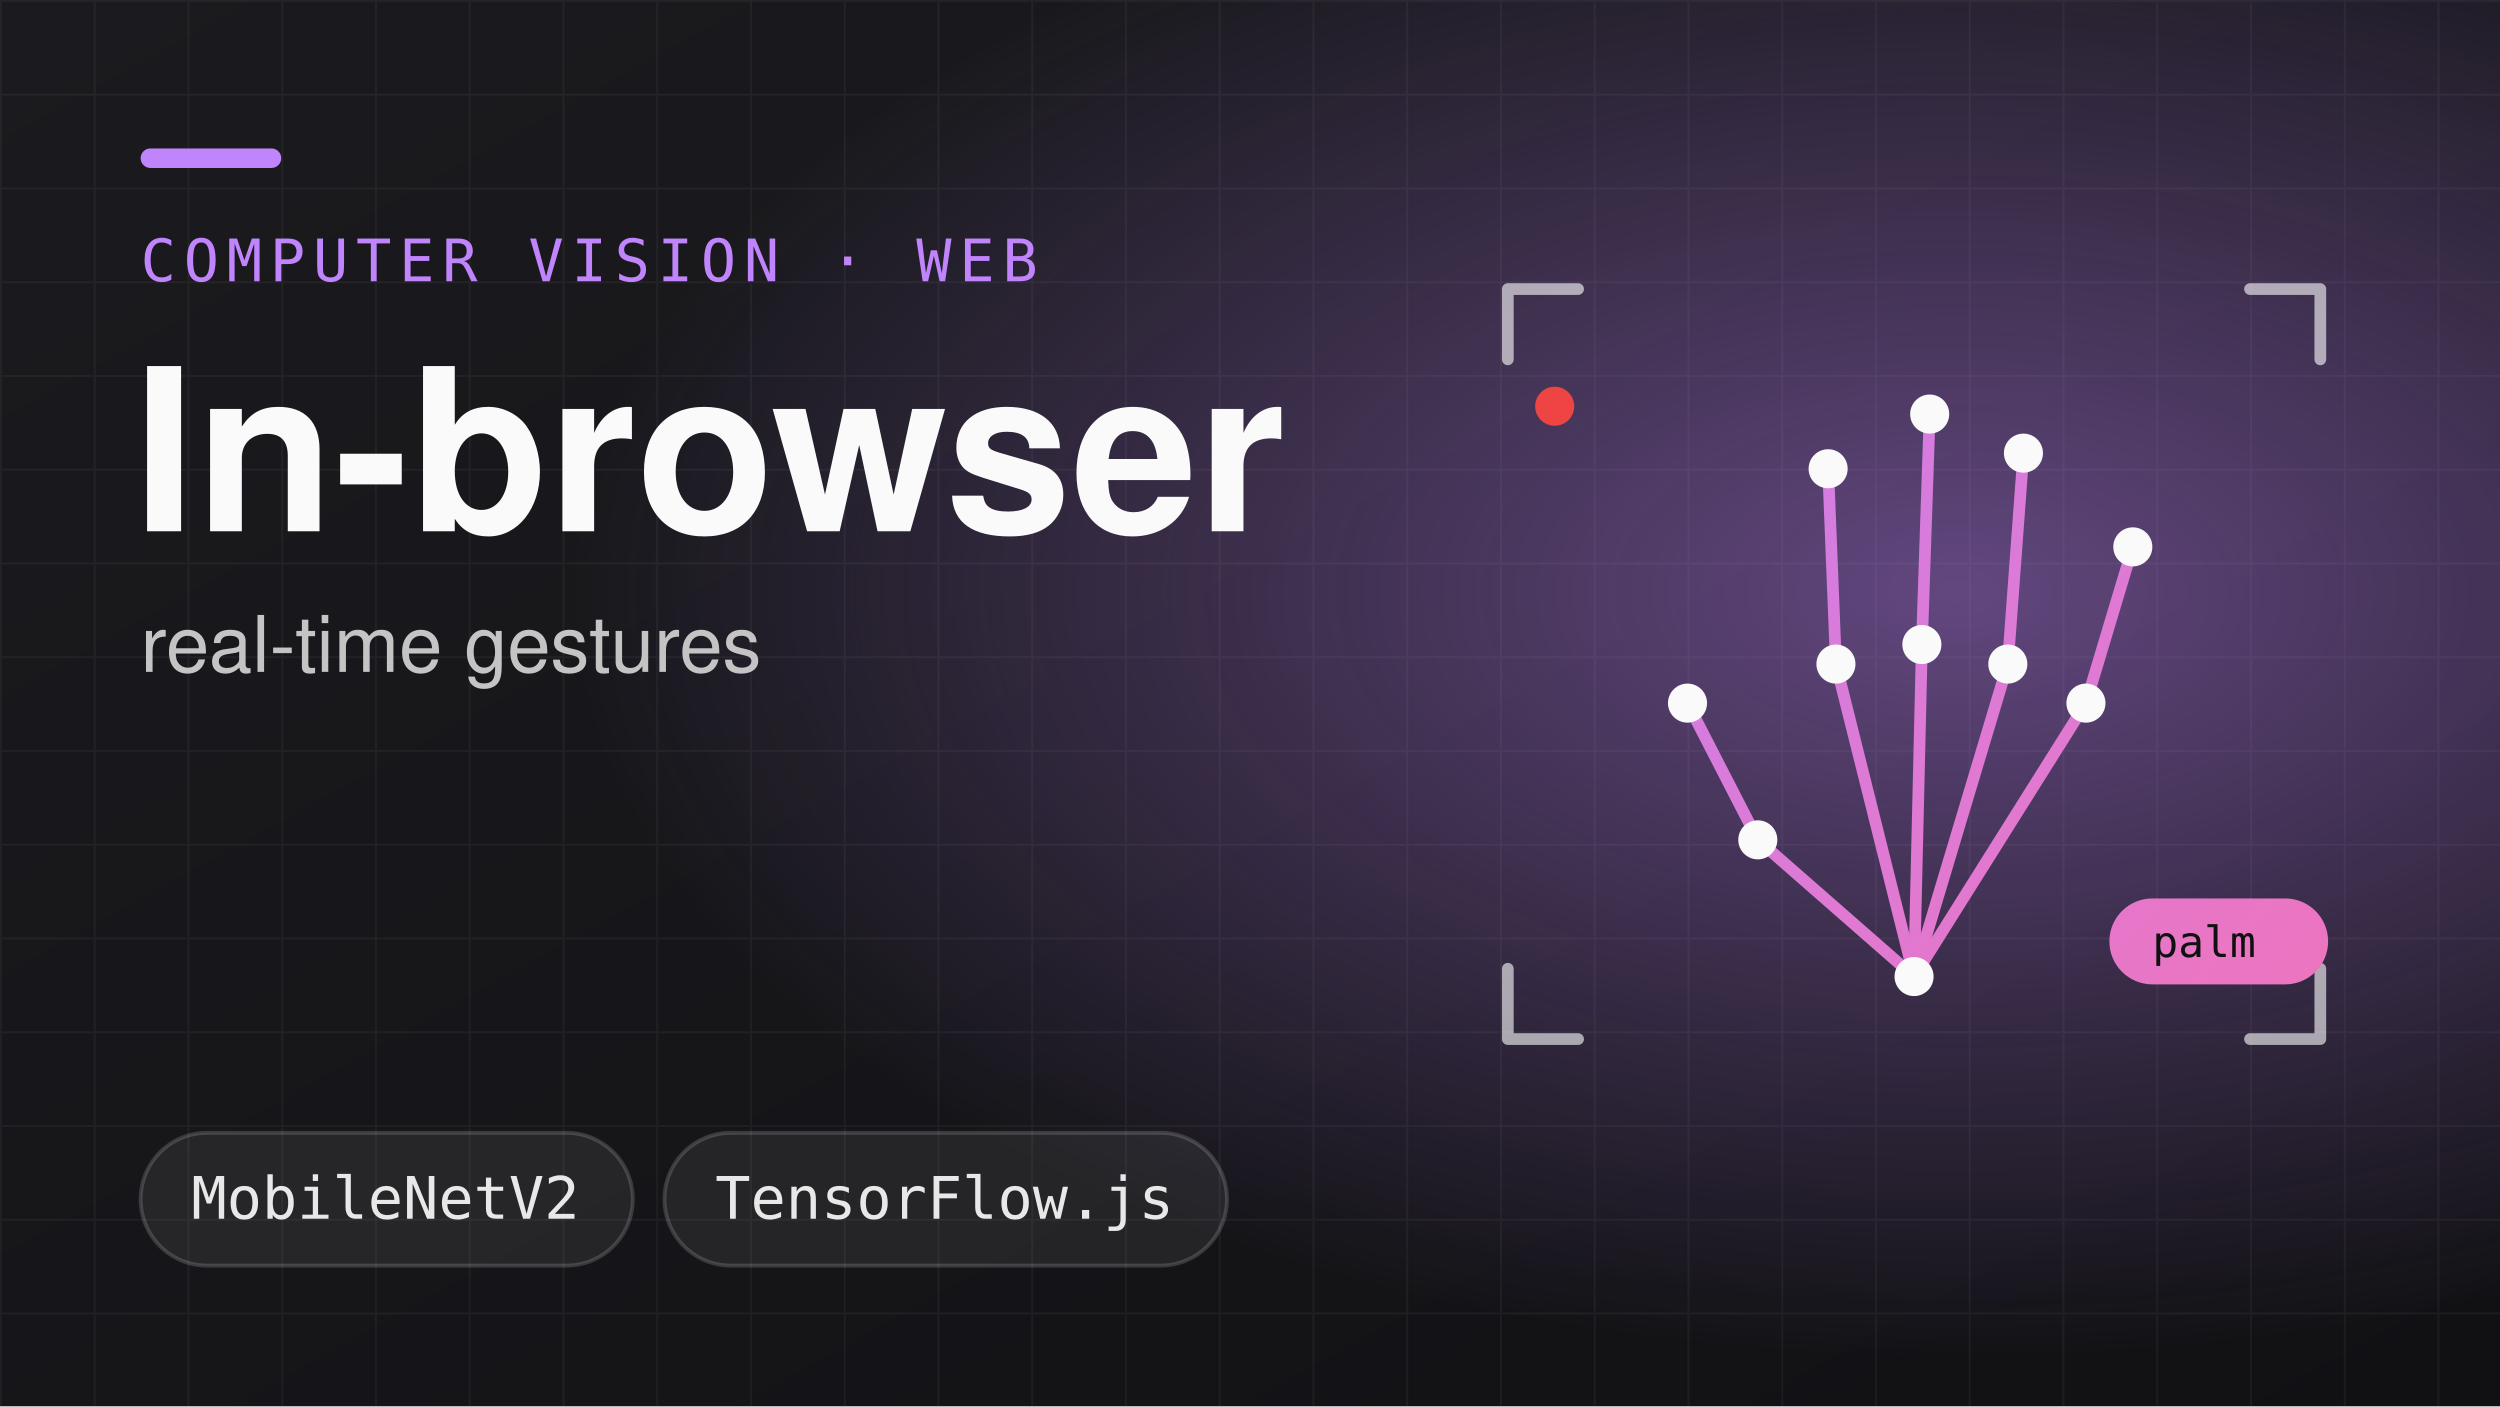
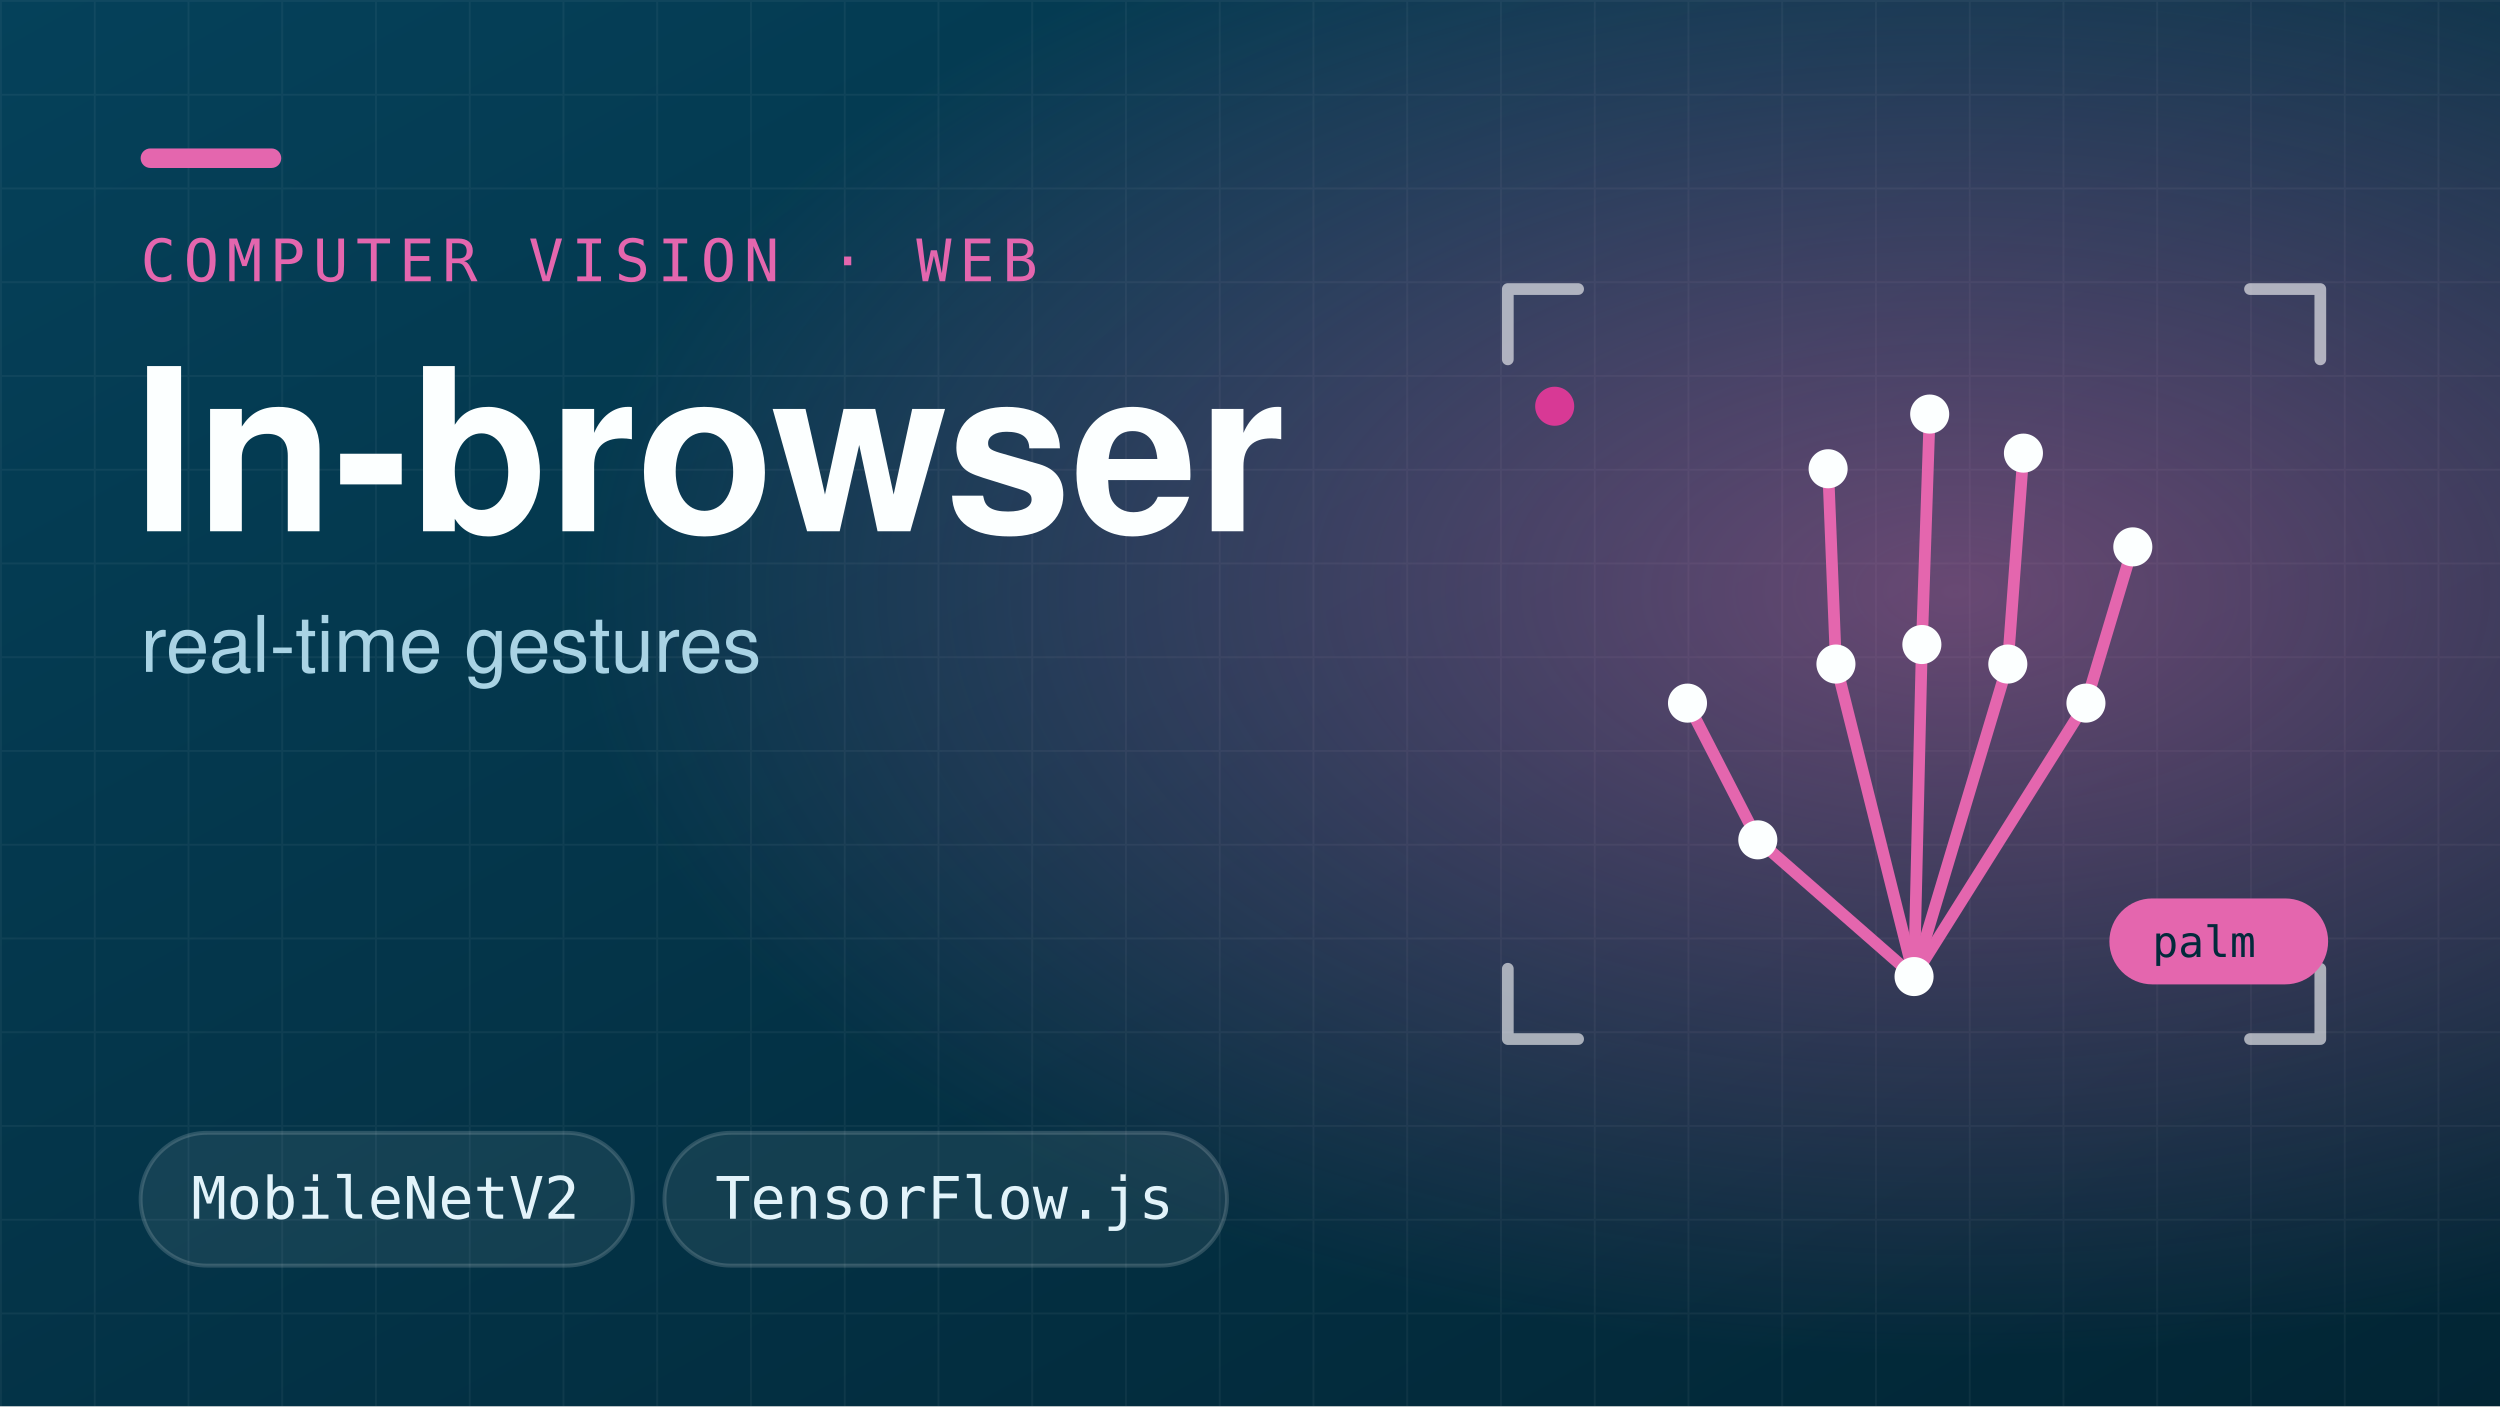
<svg xmlns="http://www.w3.org/2000/svg" viewBox="0 0 640 360" width="640" height="360">
  <defs>
    <linearGradient id="bg" x1="0" y1="0" x2="1" y2="1">
-       <stop offset="0" stop-color="#1b1b1f" />
-       <stop offset="1" stop-color="#111114" />
+       <stop offset="0" stop-color="#05415A" />
+       <stop offset="1" stop-color="#022534" />
    </linearGradient>
    <radialGradient id="glow" cx="0.78" cy="0.42" r="0.55">
-       <stop offset="0" stop-color="#c084fc" stop-opacity="0.45" />
-       <stop offset="1" stop-color="#c084fc" stop-opacity="0" />
+       <stop offset="0" stop-color="#E466AE" stop-opacity="0.45" />
+       <stop offset="1" stop-color="#E466AE" stop-opacity="0" />
    </radialGradient>
    <linearGradient id="acc" gradientUnits="userSpaceOnUse" x1="340" y1="40" x2="620" y2="300">
-       <stop offset="0" stop-color="#c084fc" />
-       <stop offset="1" stop-color="#f472b6" />
+       <stop offset="0" stop-color="#E466AE" />
+       <stop offset="1" stop-color="#E466AE" />
    </linearGradient>
    <pattern id="grid" width="24" height="24" patternUnits="userSpaceOnUse">
      <path d="M24 0H0V24" fill="none" stroke="#fff" stroke-opacity="0.045" />
    </pattern>
  </defs>
  <rect width="640" height="360" fill="url(#bg)" />
  <rect width="640" height="360" fill="url(#grid)" />
  <rect width="640" height="360" fill="url(#glow)" />
-   <rect x="36" y="38" width="36" height="5" rx="2.5" fill="#c084fc" />
-   <text x="36" y="72" font-family="'SF Mono',Menlo,Consolas,monospace" font-size="15" letter-spacing="2" fill="#c084fc">COMPUTER VISION · WEB</text>
-   <text x="34" y="136" font-family="'Poppins','Segoe UI',Helvetica,Arial,sans-serif" font-size="58" font-weight="700" fill="#fafafa">In-browser</text>
-   <text x="36" y="172" font-family="'Poppins','Segoe UI',Helvetica,Arial,sans-serif" font-size="20" fill="#c4c4c4">real-time gestures</text>
+   <rect x="36" y="38" width="36" height="5" rx="2.5" fill="#E466AE" />
+   <text x="36" y="72" font-family="'SF Mono',Menlo,Consolas,monospace" font-size="15" letter-spacing="2" fill="#E466AE">COMPUTER VISION · WEB</text>
+   <text x="34" y="136" font-family="'Poppins','Segoe UI',Helvetica,Arial,sans-serif" font-size="58" font-weight="700" fill="#FCFFFF">In-browser</text>
+   <text x="36" y="172" font-family="'Poppins','Segoe UI',Helvetica,Arial,sans-serif" font-size="20" fill="#A9D3E4">real-time gestures</text>
  <g fill="none" stroke-linecap="round" stroke-linejoin="round">
    <path d="M386 92v-18h18M576 74h18v18M386 248v18h18M576 266h18v-18" stroke="#fff" stroke-opacity="0.6" stroke-width="3" />
    <line x1="490" y1="250" x2="450" y2="215" stroke="url(#acc)" stroke-width="3" />
    <line x1="450" y1="215" x2="432" y2="180" stroke="url(#acc)" stroke-width="3" />
    <line x1="490" y1="250" x2="470" y2="170" stroke="url(#acc)" stroke-width="3" />
    <line x1="470" y1="170" x2="468" y2="120" stroke="url(#acc)" stroke-width="3" />
    <line x1="490" y1="250" x2="492" y2="165" stroke="url(#acc)" stroke-width="3" />
    <line x1="492" y1="165" x2="494" y2="106" stroke="url(#acc)" stroke-width="3" />
    <line x1="490" y1="250" x2="514" y2="170" stroke="url(#acc)" stroke-width="3" />
    <line x1="514" y1="170" x2="518" y2="116" stroke="url(#acc)" stroke-width="3" />
    <line x1="490" y1="250" x2="534" y2="180" stroke="url(#acc)" stroke-width="3" />
    <line x1="534" y1="180" x2="546" y2="140" stroke="url(#acc)" stroke-width="3" />
-     <circle cx="490" cy="250" r="5" fill="#fafafa" stroke="none" />
-     <circle cx="450" cy="215" r="5" fill="#fafafa" stroke="none" />
-     <circle cx="432" cy="180" r="5" fill="#fafafa" stroke="none" />
-     <circle cx="470" cy="170" r="5" fill="#fafafa" stroke="none" />
-     <circle cx="468" cy="120" r="5" fill="#fafafa" stroke="none" />
-     <circle cx="492" cy="165" r="5" fill="#fafafa" stroke="none" />
-     <circle cx="494" cy="106" r="5" fill="#fafafa" stroke="none" />
-     <circle cx="514" cy="170" r="5" fill="#fafafa" stroke="none" />
-     <circle cx="518" cy="116" r="5" fill="#fafafa" stroke="none" />
-     <circle cx="534" cy="180" r="5" fill="#fafafa" stroke="none" />
-     <circle cx="546" cy="140" r="5" fill="#fafafa" stroke="none" />
+     <circle cx="490" cy="250" r="5" fill="#FCFFFF" stroke="none" />
+     <circle cx="450" cy="215" r="5" fill="#FCFFFF" stroke="none" />
+     <circle cx="432" cy="180" r="5" fill="#FCFFFF" stroke="none" />
+     <circle cx="470" cy="170" r="5" fill="#FCFFFF" stroke="none" />
+     <circle cx="468" cy="120" r="5" fill="#FCFFFF" stroke="none" />
+     <circle cx="492" cy="165" r="5" fill="#FCFFFF" stroke="none" />
+     <circle cx="494" cy="106" r="5" fill="#FCFFFF" stroke="none" />
+     <circle cx="514" cy="170" r="5" fill="#FCFFFF" stroke="none" />
+     <circle cx="518" cy="116" r="5" fill="#FCFFFF" stroke="none" />
+     <circle cx="534" cy="180" r="5" fill="#FCFFFF" stroke="none" />
+     <circle cx="546" cy="140" r="5" fill="#FCFFFF" stroke="none" />
    <rect x="540" y="230" width="56" height="22" rx="11" fill="url(#acc)" stroke="none" />
-     <text x="551" y="245" font-family="'SF Mono',Menlo,Consolas,monospace" font-size="11" fill="#111" stroke="none">palm</text>
-     <circle cx="398" cy="104" r="5" fill="#ef4444" stroke="none" />
+     <text x="551" y="245" font-family="'SF Mono',Menlo,Consolas,monospace" font-size="11" fill="#032A3B" stroke="none">palm</text>
+     <circle cx="398" cy="104" r="5" fill="#D83995" stroke="none" />
  </g>
  <rect x="36" y="290" width="126" height="34" rx="17" fill="#fff" fill-opacity="0.07" stroke="#fff" stroke-opacity="0.16" />
-   <text x="49" y="312" font-family="'SF Mono',Menlo,Consolas,monospace" font-size="15" fill="#e8e8e8">MobileNetV2</text>
+   <text x="49" y="312" font-family="'SF Mono',Menlo,Consolas,monospace" font-size="15" fill="#E2F3FA">MobileNetV2</text>
  <rect x="170.1" y="290" width="144" height="34" rx="17" fill="#fff" fill-opacity="0.07" stroke="#fff" stroke-opacity="0.16" />
-   <text x="183.1" y="312" font-family="'SF Mono',Menlo,Consolas,monospace" font-size="15" fill="#e8e8e8">TensorFlow.js</text>
+   <text x="183.1" y="312" font-family="'SF Mono',Menlo,Consolas,monospace" font-size="15" fill="#E2F3FA">TensorFlow.js</text>
</svg>
